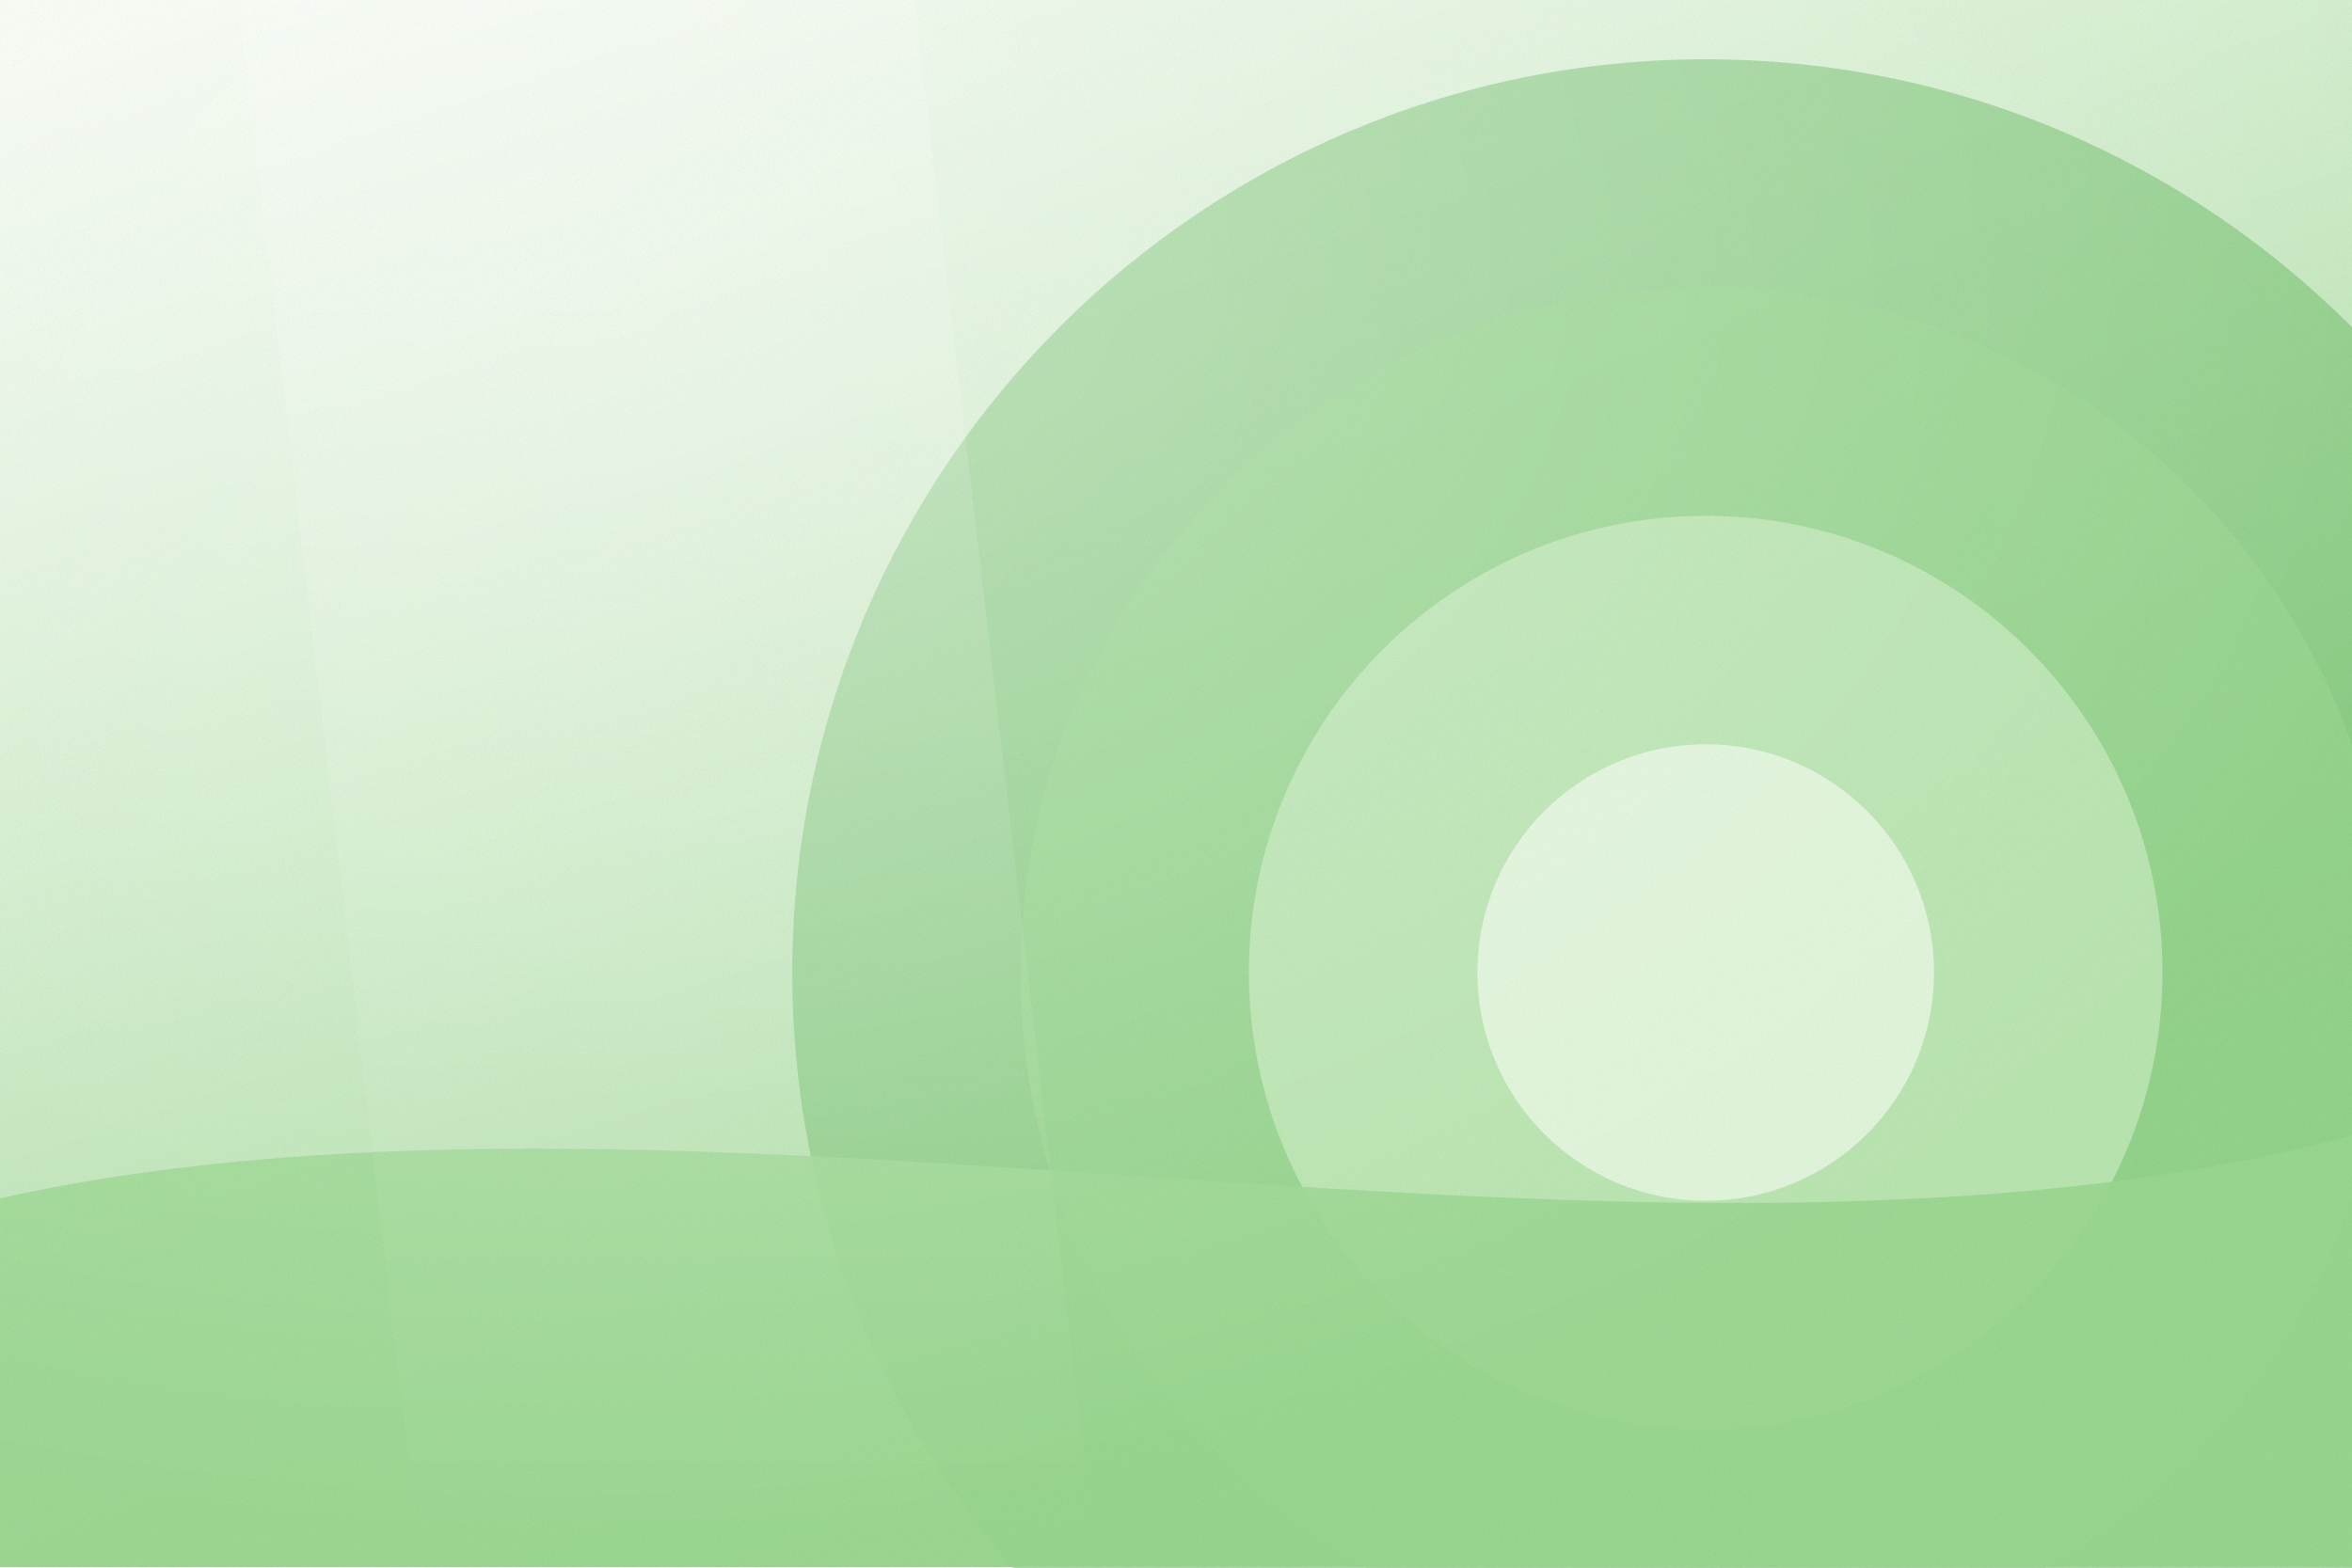
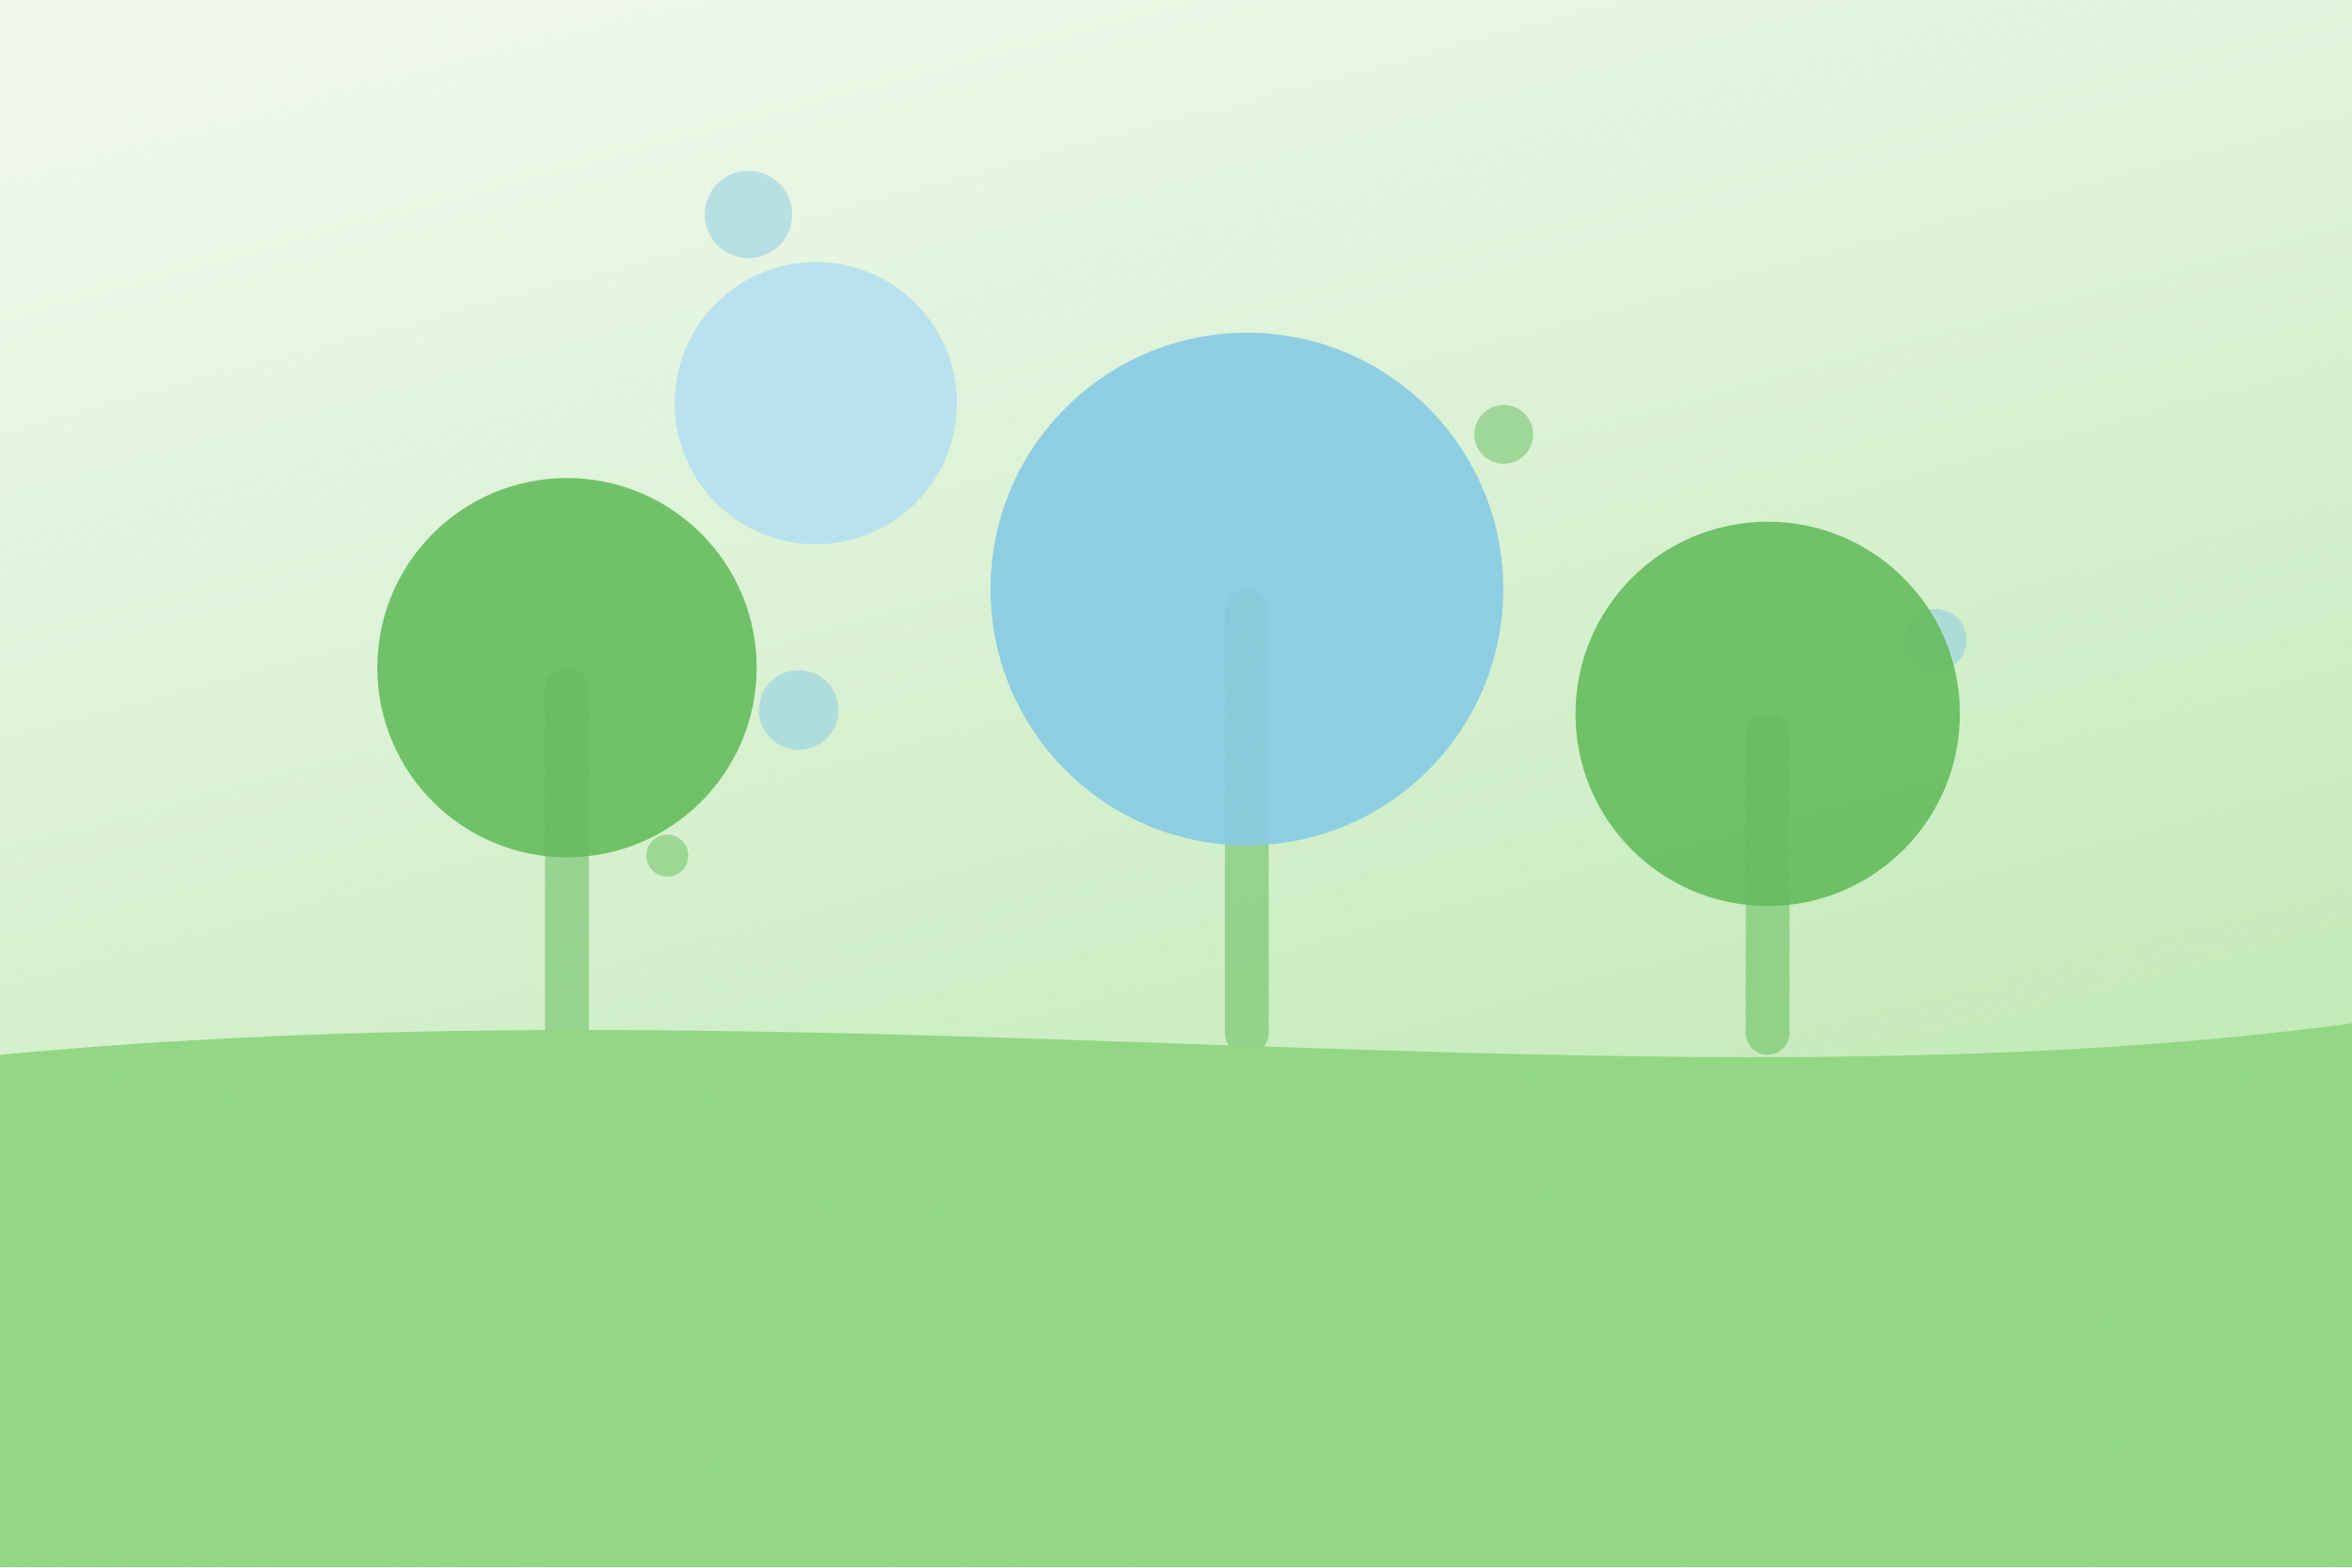
<svg xmlns="http://www.w3.org/2000/svg" viewBox="0 0 1400 933" width="1400" height="933" role="presentation">
  <defs>
-     <linearGradient id="sky" x1="0.1" y1="0" x2="0.6" y2="1">
-       <stop offset="0%" stop-color="#F5FCF2" />
-       <stop offset="100%" stop-color="#9AD790" />
+     <linearGradient id="sky" x1="0.1" y1="0" x2="0.5" y2="1">
+       <stop offset="0%" stop-color="#F3FBF0" />
+       <stop offset="100%" stop-color="#BFEAB3" />
    </linearGradient>
-     <linearGradient id="shaft" x1="0" y1="0" x2="0" y2="1">
-       <stop offset="0%" stop-color="#FFFFFF" stop-opacity="0.42" />
-       <stop offset="100%" stop-color="#FFFFFF" stop-opacity="0" />
-     </linearGradient>
-     <radialGradient id="bloom" cx="24%" cy="16%" r="82%">
-       <stop offset="0%" stop-color="#FFFFFF" stop-opacity="0.38" />
-       <stop offset="100%" stop-color="#FFFFFF" stop-opacity="0" />
-     </radialGradient>
    <filter id="grain" x="0" y="0" width="100%" height="100%">
      <feTurbulence type="fractalNoise" baseFrequency="0.9" numOctaves="3" stitchTiles="stitch" />
      <feColorMatrix type="saturate" values="0" />
    </filter>
  </defs>
  <rect width="1400" height="933" fill="url(#sky)" />
-   <circle cx="1015.3" cy="579" r="543.7" fill="#6DBD68" opacity="0.55" />
-   <circle cx="1015.3" cy="579" r="407.8" fill="#9AD790" opacity="0.67" />
-   <circle cx="1015.3" cy="579" r="271.9" fill="#C3E9BA" opacity="0.79" />
-   <circle cx="1015.3" cy="579" r="135.9" fill="#E4F6DE" opacity="0.91" />
-   <path d="M0 713.4 C 420 620.1, 980 788, 1400 676.1 L 1400 933 L 0 933 Z" fill="#9AD790" opacity="0.9" />
-   <polygon points="141.9,0 544.4,0 652.9,933 250.5,933" fill="url(#shaft)" opacity="0.45" />
-   <rect width="1400" height="933" fill="url(#bloom)" />
-   <rect width="1400" height="933" filter="url(#grain)" opacity="0.11" style="mix-blend-mode:multiply" />
+   <circle cx="485.6" cy="240" r="84" fill="#B6E2F2" opacity="0.9" />
+   <circle cx="475.4" cy="422.7" r="23.7" fill="#87CCE7" opacity="0.5" />
+   <circle cx="397.2" cy="509.4" r="12.5" fill="#65BE5D" opacity="0.5" />
+   <circle cx="1152" cy="381.1" r="18.6" fill="#87CCE7" opacity="0.5" />
+   <circle cx="895.1" cy="258.6" r="17.5" fill="#65BE5D" opacity="0.5" />
+   <circle cx="445.5" cy="127.7" r="26" fill="#87CCE7" opacity="0.5" />
+   <rect x="324.4" y="397.5" width="26.1" height="230.5" rx="13.1" fill="#65BE5D" opacity="0.55" />
+   <circle cx="337.5" cy="397.5" r="112.9" fill="#65BE5D" opacity="0.9" />
+   <rect x="729.1" y="350.7" width="26.1" height="277.3" rx="13.1" fill="#65BE5D" opacity="0.55" />
+   <circle cx="742.2" cy="350.7" r="152.6" fill="#87CCE7" opacity="0.9" />
+   <rect x="1039.1" y="425" width="26.1" height="203" rx="13.1" fill="#65BE5D" opacity="0.55" />
+   <circle cx="1052.2" cy="425" r="114.4" fill="#65BE5D" opacity="0.9" />
+   <path d="M0 628 C 490 581.3, 980 665.3, 1400 609.3 L 1400 933 L 0 933 Z" fill="#94D986" />
+   <rect width="1400" height="933" filter="url(#grain)" opacity="0.07" style="mix-blend-mode:multiply" />
</svg>
